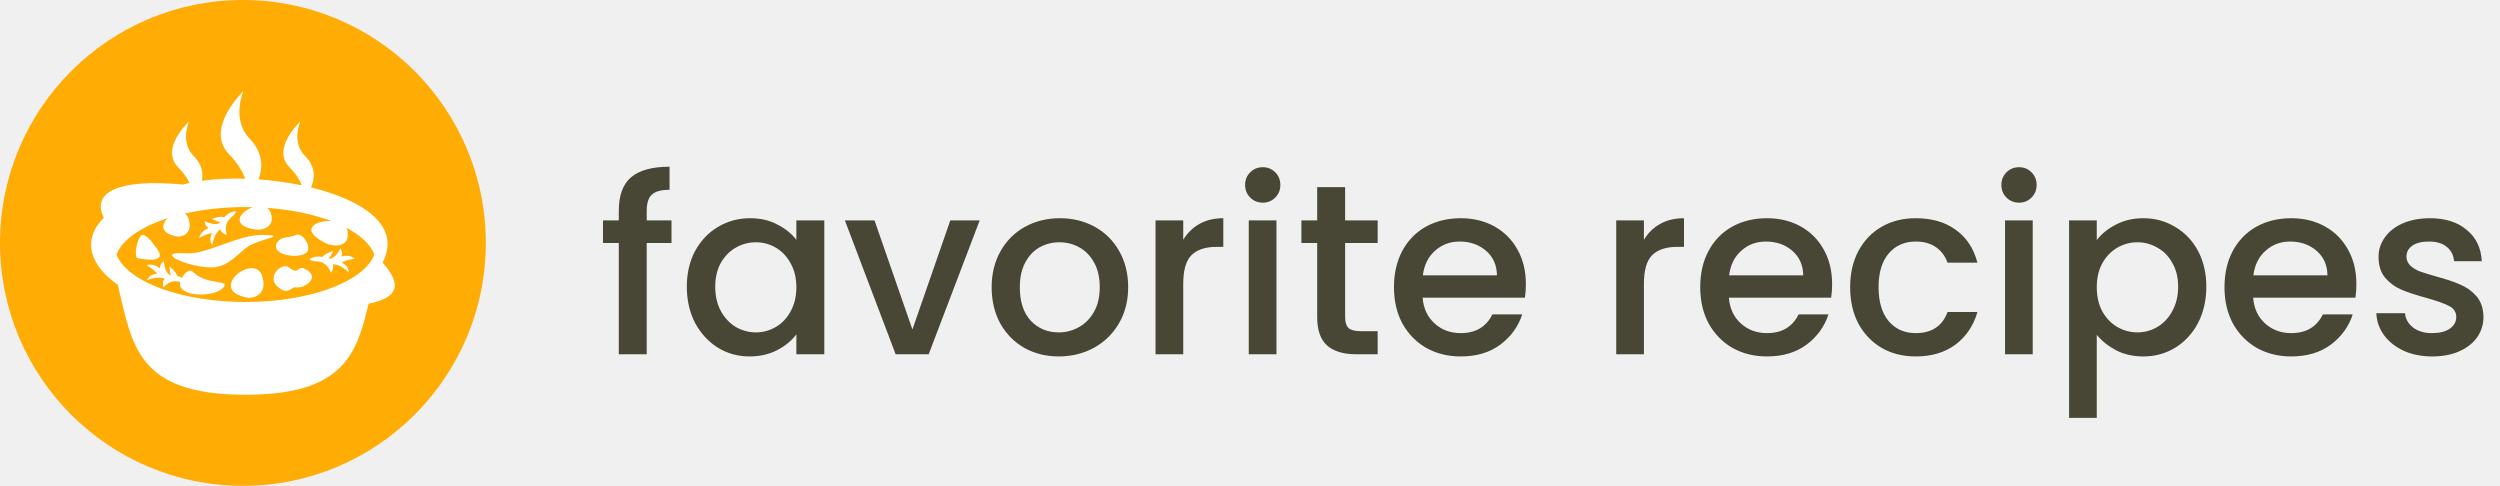
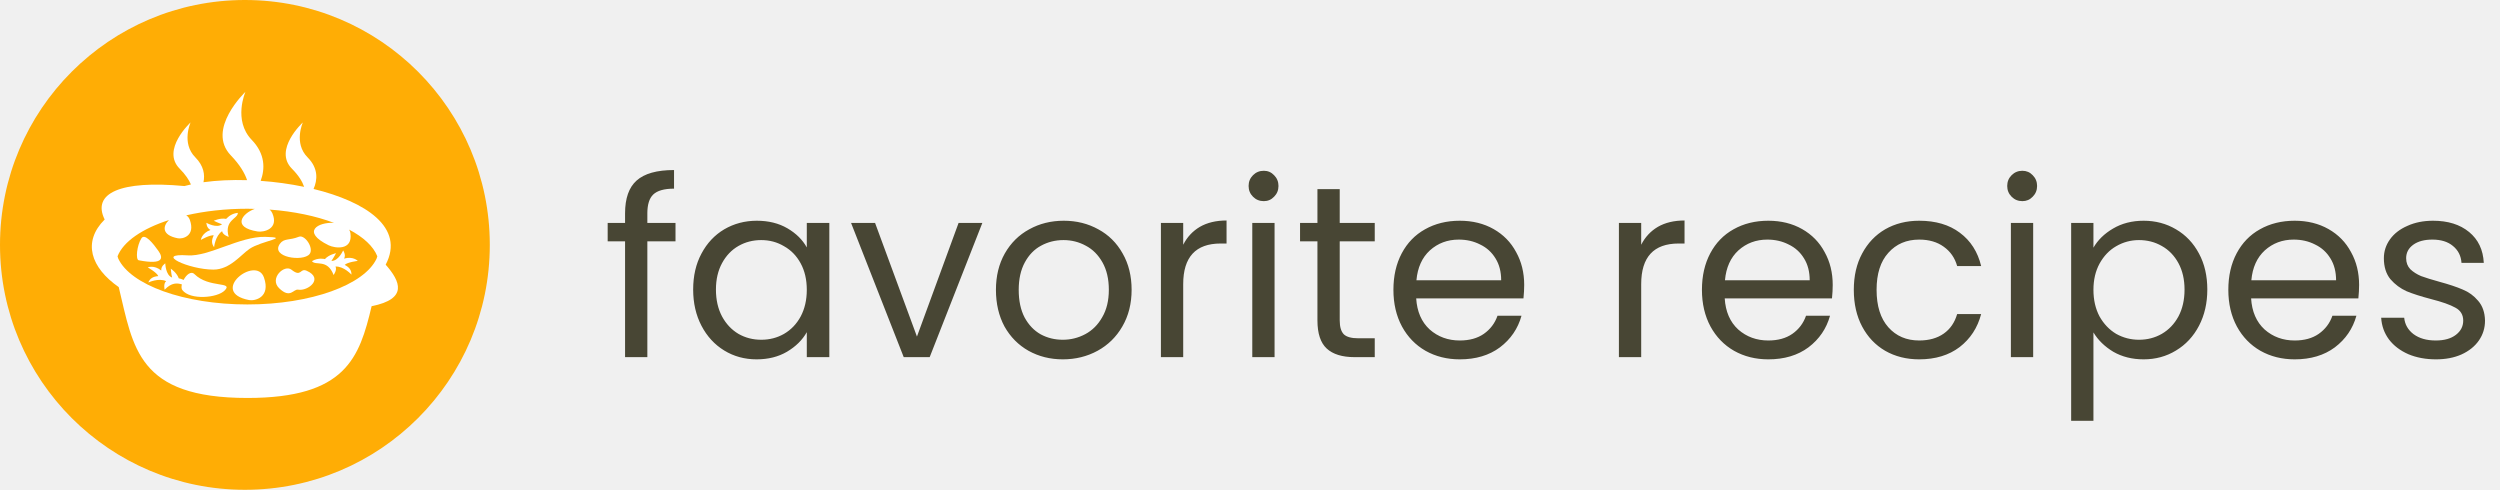
- <svg xmlns="http://www.w3.org/2000/svg" width="247" height="48" viewBox="0 0 247 48" fill="none">
+ <svg xmlns="http://www.w3.org/2000/svg" width="245" height="48" viewBox="0 0 245 48" fill="none">
  <circle cx="24" cy="24" r="24" fill="#FFAD05" />
  <path d="M37.797 25.939C39.713 22.291 35.819 19.76 30.729 18.519C31.112 17.648 31.223 16.509 30.143 15.421C28.758 14.028 29.678 12 29.678 12C29.678 12 26.771 14.681 28.607 16.53C29.284 17.212 29.637 17.811 29.805 18.311C28.4 18.021 26.977 17.825 25.546 17.724C25.973 16.562 26.015 15.102 24.668 13.705C22.823 11.79 24.052 9 24.052 9C24.052 9 20.175 12.687 22.622 15.229C23.516 16.156 23.986 16.972 24.215 17.656C22.698 17.61 21.238 17.677 19.941 17.858C20.095 17.111 19.966 16.252 19.142 15.421C17.756 14.029 18.677 12 18.677 12C18.677 12 15.77 14.681 17.606 16.53C18.181 17.11 18.518 17.627 18.712 18.077C18.492 18.125 18.28 18.177 18.076 18.233C11.755 17.642 8.997 18.948 10.257 21.51C8.059 23.708 8.885 26.216 11.636 28.136C13.07 34.047 13.44 39 24.248 39C33.892 39 35.224 35.055 36.419 30.006C40.003 29.293 39.239 27.575 37.797 25.939ZM36.904 25.349C35.703 27.909 30.494 29.836 24.248 29.836C18.003 29.836 12.793 27.909 11.592 25.349C11.566 25.273 11.542 25.194 11.518 25.117C12.089 23.666 13.948 22.407 16.559 21.564C15.946 22.157 15.819 23.043 17.433 23.353C17.895 23.442 19.163 23.134 18.609 21.56C18.532 21.34 18.405 21.192 18.25 21.104C20.044 20.693 22.08 20.456 24.248 20.456C24.491 20.456 24.73 20.465 24.969 20.471C23.718 20.915 22.698 22.282 25.252 22.686C25.816 22.775 27.364 22.467 26.688 20.893C26.628 20.753 26.534 20.63 26.413 20.538C28.806 20.714 30.974 21.175 32.727 21.84C31.186 21.753 29.476 22.703 32.215 24.041C32.802 24.328 34.587 24.591 34.342 22.854C34.324 22.728 34.279 22.608 34.212 22.5C35.613 23.239 36.59 24.134 36.978 25.117L36.904 25.349Z" fill="white" />
  <path d="M20.919 26.421C22.535 26.421 23.613 24.959 24.457 24.387C25.637 23.587 28.605 23.275 25.991 23.212C23.513 23.152 20.453 25.165 18.408 25.026C15.022 24.796 18.49 26.421 20.919 26.421Z" fill="white" />
-   <path d="M24.412 29.406C24.983 29.516 26.552 29.135 25.866 27.189C25.09 24.986 20.395 28.633 24.412 29.406Z" fill="white" />
-   <path d="M15.524 24.589C14.978 23.819 14.187 22.843 13.86 23.351C13.412 24.047 13.271 25.446 13.596 25.508C16.144 25.997 15.966 25.213 15.524 24.589Z" fill="white" />
-   <path d="M30.336 24.901C30.796 24.332 29.878 22.962 29.289 23.202C28.367 23.577 27.835 23.323 27.43 23.892C26.482 25.224 29.712 25.673 30.336 24.901Z" fill="white" />
-   <path d="M30.049 26.531C29.388 26.24 29.544 27.216 28.567 26.433C27.869 25.872 26.364 27.287 27.357 28.248C28.46 29.317 28.755 28.301 29.218 28.386C30.162 28.56 31.783 27.296 30.049 26.531Z" fill="white" />
-   <path d="M19.058 26.866C18.713 26.527 18.252 26.936 17.991 27.435C17.732 27.308 17.521 27.278 17.521 27.278C17.324 26.715 16.736 26.329 16.736 26.329C16.736 26.329 16.79 26.915 16.867 27.2C16.218 26.97 16.198 25.81 16.198 25.81C16.198 25.81 15.763 26.07 15.803 26.513C15.088 25.936 14.479 26.206 14.479 26.206C14.479 26.206 15.386 26.716 15.511 27.06C15.002 27.099 14.705 27.275 14.532 27.685C14.533 27.688 15.538 27.206 16.282 27.554C15.989 27.794 16.134 28.394 16.134 28.394C16.827 27.66 17.38 27.738 17.823 27.87C17.769 28.094 17.773 28.299 17.867 28.424C18.635 29.433 21.308 29.206 22.026 28.46C22.896 27.557 20.48 28.265 19.058 26.866Z" fill="white" />
-   <path d="M20.947 23.065C20.719 23.522 20.718 23.867 20.98 24.226C20.984 24.227 21.087 23.117 21.767 22.657C21.823 23.032 22.412 23.214 22.412 23.214C21.941 21.546 23.316 21.459 23.309 20.861C22.58 20.922 22.166 21.452 22.166 21.452C21.581 21.333 20.948 21.638 20.948 21.638C20.948 21.638 21.479 21.893 21.763 21.973C21.232 22.412 20.226 21.833 20.226 21.833C20.226 21.833 20.226 22.341 20.626 22.534C19.765 22.851 19.683 23.511 19.683 23.511C19.683 23.511 20.587 22.996 20.947 23.065Z" fill="white" />
+   <path d="M24.412 29.407C24.983 29.517 26.552 29.136 25.866 27.189C25.09 24.986 20.395 28.634 24.412 29.407Z" fill="white" />
+   <path d="M15.524 24.589C14.978 23.819 14.187 22.843 13.86 23.351C13.412 24.047 13.271 25.446 13.596 25.508C16.144 25.997 15.966 25.212 15.524 24.589Z" fill="white" />
+   <path d="M30.336 24.901C30.796 24.332 29.878 22.962 29.289 23.202C28.367 23.577 27.835 23.323 27.43 23.892C26.482 25.224 29.712 25.674 30.336 24.901Z" fill="white" />
+   <path d="M30.049 26.532C29.388 26.24 29.544 27.216 28.567 26.433C27.869 25.872 26.364 27.287 27.357 28.248C28.46 29.317 28.755 28.301 29.218 28.387C30.162 28.56 31.783 27.297 30.049 26.532Z" fill="white" />
+   <path d="M19.058 26.866C18.713 26.526 18.252 26.936 17.991 27.434C17.732 27.308 17.521 27.278 17.521 27.278C17.324 26.715 16.736 26.329 16.736 26.329C16.736 26.329 16.79 26.915 16.867 27.2C16.218 26.97 16.198 25.809 16.198 25.809C16.198 25.809 15.763 26.07 15.803 26.512C15.088 25.936 14.479 26.206 14.479 26.206C14.479 26.206 15.386 26.715 15.511 27.059C15.002 27.099 14.705 27.275 14.532 27.684C14.533 27.688 15.538 27.206 16.282 27.554C15.989 27.794 16.134 28.393 16.134 28.393C16.827 27.66 17.38 27.738 17.823 27.869C17.769 28.094 17.773 28.299 17.867 28.424C18.635 29.433 21.308 29.206 22.026 28.459C22.896 27.557 20.48 28.265 19.058 26.866Z" fill="white" />
+   <path d="M20.947 23.065C20.719 23.522 20.718 23.867 20.98 24.226C20.984 24.227 21.087 23.117 21.767 22.657C21.823 23.032 22.412 23.214 22.412 23.214C21.941 21.546 23.316 21.459 23.309 20.86C22.58 20.922 22.166 21.452 22.166 21.452C21.581 21.332 20.948 21.638 20.948 21.638C20.948 21.638 21.479 21.892 21.763 21.973C21.232 22.412 20.226 21.833 20.226 21.833C20.226 21.833 20.226 22.341 20.626 22.534C19.765 22.851 19.683 23.511 19.683 23.511C19.683 23.511 20.587 22.995 20.947 23.065Z" fill="white" />
  <path d="M33.722 25.343C33.929 24.95 33.627 24.541 33.627 24.541C33.627 24.541 33.163 25.605 32.475 25.569C32.656 25.334 32.931 24.814 32.931 24.814C32.931 24.814 32.24 24.946 31.841 25.39C31.841 25.39 31.193 25.21 30.571 25.594C30.922 26.079 32.079 25.331 32.693 26.951C32.693 26.951 33.057 26.455 32.879 26.12C33.7 26.085 34.443 26.916 34.446 26.913C34.443 26.468 34.236 26.192 33.781 25.96C34.029 25.691 35.062 25.568 35.062 25.568C35.062 25.568 34.604 25.085 33.722 25.343Z" fill="white" />
-   <path d="M66.344 24.008H63.896V35H61.136V24.008H59.576V21.776H61.136V20.84C61.136 19.32 61.536 18.216 62.336 17.528C63.152 16.824 64.424 16.472 66.152 16.472V18.752C65.32 18.752 64.736 18.912 64.4 19.232C64.064 19.536 63.896 20.072 63.896 20.84V21.776H66.344V24.008ZM67.857 28.328C67.857 27 68.129 25.824 68.673 24.8C69.233 23.776 69.985 22.984 70.929 22.424C71.889 21.848 72.945 21.56 74.097 21.56C75.137 21.56 76.041 21.768 76.809 22.184C77.593 22.584 78.217 23.088 78.681 23.696V21.776H81.441V35H78.681V33.032C78.217 33.656 77.585 34.176 76.785 34.592C75.985 35.008 75.073 35.216 74.049 35.216C72.913 35.216 71.873 34.928 70.929 34.352C69.985 33.76 69.233 32.944 68.673 31.904C68.129 30.848 67.857 29.656 67.857 28.328ZM78.681 28.376C78.681 27.464 78.489 26.672 78.105 26C77.737 25.328 77.249 24.816 76.641 24.464C76.033 24.112 75.377 23.936 74.673 23.936C73.969 23.936 73.313 24.112 72.705 24.464C72.097 24.8 71.601 25.304 71.217 25.976C70.849 26.632 70.665 27.416 70.665 28.328C70.665 29.24 70.849 30.04 71.217 30.728C71.601 31.416 72.097 31.944 72.705 32.312C73.329 32.664 73.985 32.84 74.673 32.84C75.377 32.84 76.033 32.664 76.641 32.312C77.249 31.96 77.737 31.448 78.105 30.776C78.489 30.088 78.681 29.288 78.681 28.376ZM90.146 32.552L93.89 21.776H96.794L91.754 35H88.49L83.474 21.776H86.402L90.146 32.552ZM104.599 35.216C103.351 35.216 102.223 34.936 101.215 34.376C100.207 33.8 99.415 33 98.838 31.976C98.263 30.936 97.975 29.736 97.975 28.376C97.975 27.032 98.27 25.84 98.862 24.8C99.454 23.76 100.263 22.96 101.287 22.4C102.311 21.84 103.455 21.56 104.719 21.56C105.983 21.56 107.127 21.84 108.151 22.4C109.175 22.96 109.983 23.76 110.575 24.8C111.167 25.84 111.463 27.032 111.463 28.376C111.463 29.72 111.159 30.912 110.551 31.952C109.943 32.992 109.111 33.8 108.055 34.376C107.015 34.936 105.863 35.216 104.599 35.216ZM104.599 32.84C105.303 32.84 105.959 32.672 106.567 32.336C107.191 32 107.695 31.496 108.079 30.824C108.463 30.152 108.655 29.336 108.655 28.376C108.655 27.416 108.471 26.608 108.103 25.952C107.735 25.28 107.247 24.776 106.639 24.44C106.031 24.104 105.375 23.936 104.671 23.936C103.967 23.936 103.311 24.104 102.703 24.44C102.111 24.776 101.639 25.28 101.287 25.952C100.935 26.608 100.759 27.416 100.759 28.376C100.759 29.8 101.119 30.904 101.839 31.688C102.575 32.456 103.495 32.84 104.599 32.84ZM116.903 23.696C117.303 23.024 117.831 22.504 118.487 22.136C119.159 21.752 119.951 21.56 120.863 21.56V24.392H120.167C119.095 24.392 118.279 24.664 117.719 25.208C117.175 25.752 116.903 26.696 116.903 28.04V35H114.167V21.776H116.903V23.696ZM124.77 20.024C124.274 20.024 123.858 19.856 123.522 19.52C123.186 19.184 123.018 18.768 123.018 18.272C123.018 17.776 123.186 17.36 123.522 17.024C123.858 16.688 124.274 16.52 124.77 16.52C125.25 16.52 125.658 16.688 125.994 17.024C126.33 17.36 126.498 17.776 126.498 18.272C126.498 18.768 126.33 19.184 125.994 19.52C125.658 19.856 125.25 20.024 124.77 20.024ZM126.114 21.776V35H123.378V21.776H126.114ZM132.898 24.008V31.328C132.898 31.824 133.01 32.184 133.234 32.408C133.474 32.616 133.874 32.72 134.434 32.72H136.114V35H133.954C132.722 35 131.778 34.712 131.122 34.136C130.466 33.56 130.138 32.624 130.138 31.328V24.008H128.578V21.776H130.138V18.488H132.898V21.776H136.114V24.008H132.898ZM150.756 28.064C150.756 28.56 150.724 29.008 150.66 29.408H140.556C140.636 30.464 141.028 31.312 141.732 31.952C142.436 32.592 143.3 32.912 144.324 32.912C145.796 32.912 146.836 32.296 147.444 31.064H150.396C149.996 32.28 149.268 33.28 148.212 34.064C147.172 34.832 145.876 35.216 144.324 35.216C143.06 35.216 141.924 34.936 140.916 34.376C139.924 33.8 139.14 33 138.564 31.976C138.004 30.936 137.724 29.736 137.724 28.376C137.724 27.016 137.996 25.824 138.54 24.8C139.1 23.76 139.876 22.96 140.868 22.4C141.876 21.84 143.028 21.56 144.324 21.56C145.572 21.56 146.684 21.832 147.66 22.376C148.636 22.92 149.396 23.688 149.94 24.68C150.484 25.656 150.756 26.784 150.756 28.064ZM147.9 27.2C147.884 26.192 147.524 25.384 146.82 24.776C146.116 24.168 145.244 23.864 144.204 23.864C143.26 23.864 142.452 24.168 141.78 24.776C141.108 25.368 140.708 26.176 140.58 27.2H147.9ZM162.419 23.696C162.819 23.024 163.347 22.504 164.003 22.136C164.675 21.752 165.467 21.56 166.379 21.56V24.392H165.683C164.611 24.392 163.795 24.664 163.235 25.208C162.691 25.752 162.419 26.696 162.419 28.04V35H159.683V21.776H162.419V23.696ZM181.014 28.064C181.014 28.56 180.982 29.008 180.918 29.408H170.814C170.894 30.464 171.286 31.312 171.99 31.952C172.694 32.592 173.558 32.912 174.582 32.912C176.054 32.912 177.094 32.296 177.702 31.064H180.654C180.254 32.28 179.526 33.28 178.47 34.064C177.43 34.832 176.134 35.216 174.582 35.216C173.318 35.216 172.182 34.936 171.174 34.376C170.182 33.8 169.398 33 168.822 31.976C168.262 30.936 167.982 29.736 167.982 28.376C167.982 27.016 168.254 25.824 168.798 24.8C169.358 23.76 170.134 22.96 171.126 22.4C172.134 21.84 173.286 21.56 174.582 21.56C175.83 21.56 176.942 21.832 177.918 22.376C178.894 22.92 179.654 23.688 180.198 24.68C180.742 25.656 181.014 26.784 181.014 28.064ZM178.158 27.2C178.142 26.192 177.782 25.384 177.078 24.776C176.374 24.168 175.502 23.864 174.462 23.864C173.518 23.864 172.71 24.168 172.038 24.776C171.366 25.368 170.966 26.176 170.838 27.2H178.158ZM182.794 28.376C182.794 27.016 183.066 25.824 183.61 24.8C184.17 23.76 184.938 22.96 185.914 22.4C186.89 21.84 188.01 21.56 189.274 21.56C190.874 21.56 192.194 21.944 193.234 22.712C194.29 23.464 195.002 24.544 195.37 25.952H192.418C192.178 25.296 191.794 24.784 191.266 24.416C190.738 24.048 190.074 23.864 189.274 23.864C188.154 23.864 187.258 24.264 186.586 25.064C185.93 25.848 185.602 26.952 185.602 28.376C185.602 29.8 185.93 30.912 186.586 31.712C187.258 32.512 188.154 32.912 189.274 32.912C190.858 32.912 191.906 32.216 192.418 30.824H195.37C194.986 32.168 194.266 33.24 193.21 34.04C192.154 34.824 190.842 35.216 189.274 35.216C188.01 35.216 186.89 34.936 185.914 34.376C184.938 33.8 184.17 33 183.61 31.976C183.066 30.936 182.794 29.736 182.794 28.376ZM199.489 20.024C198.993 20.024 198.577 19.856 198.241 19.52C197.905 19.184 197.737 18.768 197.737 18.272C197.737 17.776 197.905 17.36 198.241 17.024C198.577 16.688 198.993 16.52 199.489 16.52C199.969 16.52 200.377 16.688 200.713 17.024C201.049 17.36 201.217 17.776 201.217 18.272C201.217 18.768 201.049 19.184 200.713 19.52C200.377 19.856 199.969 20.024 199.489 20.024ZM200.833 21.776V35H198.097V21.776H200.833ZM207.161 23.72C207.625 23.112 208.257 22.6 209.057 22.184C209.857 21.768 210.761 21.56 211.769 21.56C212.921 21.56 213.969 21.848 214.913 22.424C215.873 22.984 216.625 23.776 217.169 24.8C217.713 25.824 217.985 27 217.985 28.328C217.985 29.656 217.713 30.848 217.169 31.904C216.625 32.944 215.873 33.76 214.913 34.352C213.969 34.928 212.921 35.216 211.769 35.216C210.761 35.216 209.865 35.016 209.081 34.616C208.297 34.2 207.657 33.688 207.161 33.08V41.288H204.425V21.776H207.161V23.72ZM215.201 28.328C215.201 27.416 215.009 26.632 214.625 25.976C214.257 25.304 213.761 24.8 213.137 24.464C212.529 24.112 211.873 23.936 211.169 23.936C210.481 23.936 209.825 24.112 209.201 24.464C208.593 24.816 208.097 25.328 207.713 26C207.345 26.672 207.161 27.464 207.161 28.376C207.161 29.288 207.345 30.088 207.713 30.776C208.097 31.448 208.593 31.96 209.201 32.312C209.825 32.664 210.481 32.84 211.169 32.84C211.873 32.84 212.529 32.664 213.137 32.312C213.761 31.944 214.257 31.416 214.625 30.728C215.009 30.04 215.201 29.24 215.201 28.328ZM232.811 28.064C232.811 28.56 232.779 29.008 232.715 29.408H222.611C222.691 30.464 223.083 31.312 223.787 31.952C224.491 32.592 225.355 32.912 226.379 32.912C227.851 32.912 228.891 32.296 229.499 31.064H232.451C232.051 32.28 231.323 33.28 230.267 34.064C229.227 34.832 227.931 35.216 226.379 35.216C225.115 35.216 223.979 34.936 222.971 34.376C221.979 33.8 221.195 33 220.619 31.976C220.059 30.936 219.779 29.736 219.779 28.376C219.779 27.016 220.051 25.824 220.595 24.8C221.155 23.76 221.931 22.96 222.923 22.4C223.931 21.84 225.083 21.56 226.379 21.56C227.627 21.56 228.739 21.832 229.715 22.376C230.691 22.92 231.451 23.688 231.995 24.68C232.539 25.656 232.811 26.784 232.811 28.064ZM229.955 27.2C229.939 26.192 229.579 25.384 228.875 24.776C228.171 24.168 227.299 23.864 226.259 23.864C225.315 23.864 224.507 24.168 223.835 24.776C223.163 25.368 222.763 26.176 222.635 27.2H229.955ZM240.303 35.216C239.263 35.216 238.327 35.032 237.495 34.664C236.679 34.28 236.031 33.768 235.551 33.128C235.071 32.472 234.815 31.744 234.783 30.944H237.615C237.663 31.504 237.927 31.976 238.407 32.36C238.903 32.728 239.519 32.912 240.255 32.912C241.023 32.912 241.615 32.768 242.031 32.48C242.463 32.176 242.679 31.792 242.679 31.328C242.679 30.832 242.439 30.464 241.959 30.224C241.495 29.984 240.751 29.72 239.727 29.432C238.735 29.16 237.927 28.896 237.303 28.64C236.679 28.384 236.135 27.992 235.671 27.464C235.223 26.936 234.999 26.24 234.999 25.376C234.999 24.672 235.207 24.032 235.623 23.456C236.039 22.864 236.631 22.4 237.399 22.064C238.183 21.728 239.079 21.56 240.087 21.56C241.591 21.56 242.799 21.944 243.711 22.712C244.639 23.464 245.135 24.496 245.199 25.808H242.463C242.415 25.216 242.175 24.744 241.743 24.392C241.311 24.04 240.727 23.864 239.991 23.864C239.271 23.864 238.719 24 238.335 24.272C237.951 24.544 237.759 24.904 237.759 25.352C237.759 25.704 237.887 26 238.143 26.24C238.399 26.48 238.711 26.672 239.079 26.816C239.447 26.944 239.991 27.112 240.711 27.32C241.671 27.576 242.455 27.84 243.063 28.112C243.687 28.368 244.223 28.752 244.671 29.264C245.119 29.776 245.351 30.456 245.367 31.304C245.367 32.056 245.159 32.728 244.743 33.32C244.327 33.912 243.735 34.376 242.967 34.712C242.215 35.048 241.327 35.216 240.303 35.216Z" fill="#484634" />
+   <path d="M66.2 23.648H63.44V35H61.256V23.648H59.552V21.848H61.256V20.912C61.256 19.44 61.632 18.368 62.384 17.696C63.152 17.008 64.376 16.664 66.056 16.664V18.488C65.096 18.488 64.416 18.68 64.016 19.064C63.632 19.432 63.44 20.048 63.44 20.912V21.848H66.2V23.648ZM67.93 28.376C67.93 27.032 68.202 25.856 68.746 24.848C69.29 23.824 70.034 23.032 70.978 22.472C71.938 21.912 73.002 21.632 74.17 21.632C75.322 21.632 76.322 21.88 77.17 22.376C78.018 22.872 78.65 23.496 79.066 24.248V21.848H81.274V35H79.066V32.552C78.634 33.32 77.986 33.96 77.122 34.472C76.274 34.968 75.282 35.216 74.146 35.216C72.978 35.216 71.922 34.928 70.978 34.352C70.034 33.776 69.29 32.968 68.746 31.928C68.202 30.888 67.93 29.704 67.93 28.376ZM79.066 28.4C79.066 27.408 78.866 26.544 78.466 25.808C78.066 25.072 77.522 24.512 76.834 24.128C76.162 23.728 75.418 23.528 74.602 23.528C73.786 23.528 73.042 23.72 72.37 24.104C71.698 24.488 71.162 25.048 70.762 25.784C70.362 26.52 70.162 27.384 70.162 28.376C70.162 29.384 70.362 30.264 70.762 31.016C71.162 31.752 71.698 32.32 72.37 32.72C73.042 33.104 73.786 33.296 74.602 33.296C75.418 33.296 76.162 33.104 76.834 32.72C77.522 32.32 78.066 31.752 78.466 31.016C78.866 30.264 79.066 29.392 79.066 28.4ZM89.861 32.984L93.941 21.848H96.269L91.109 35H88.565L83.405 21.848H85.757L89.861 32.984ZM104.154 35.216C102.922 35.216 101.802 34.936 100.794 34.376C99.802 33.816 99.018 33.024 98.442 32C97.882 30.96 97.602 29.76 97.602 28.4C97.602 27.056 97.89 25.872 98.466 24.848C99.058 23.808 99.858 23.016 100.866 22.472C101.874 21.912 103.002 21.632 104.25 21.632C105.498 21.632 106.626 21.912 107.634 22.472C108.642 23.016 109.434 23.8 110.01 24.824C110.602 25.848 110.898 27.04 110.898 28.4C110.898 29.76 110.594 30.96 109.986 32C109.394 33.024 108.586 33.816 107.562 34.376C106.538 34.936 105.402 35.216 104.154 35.216ZM104.154 33.296C104.938 33.296 105.674 33.112 106.362 32.744C107.05 32.376 107.602 31.824 108.018 31.088C108.45 30.352 108.666 29.456 108.666 28.4C108.666 27.344 108.458 26.448 108.042 25.712C107.626 24.976 107.082 24.432 106.41 24.08C105.738 23.712 105.01 23.528 104.226 23.528C103.426 23.528 102.69 23.712 102.018 24.08C101.362 24.432 100.834 24.976 100.434 25.712C100.034 26.448 99.834 27.344 99.834 28.4C99.834 29.472 100.026 30.376 100.41 31.112C100.81 31.848 101.338 32.4 101.994 32.768C102.65 33.12 103.37 33.296 104.154 33.296ZM115.954 23.984C116.338 23.232 116.882 22.648 117.586 22.232C118.306 21.816 119.178 21.608 120.202 21.608V23.864H119.626C117.178 23.864 115.954 25.192 115.954 27.848V35H113.77V21.848H115.954V23.984ZM123.851 19.712C123.435 19.712 123.083 19.568 122.795 19.28C122.507 18.992 122.363 18.64 122.363 18.224C122.363 17.808 122.507 17.456 122.795 17.168C123.083 16.88 123.435 16.736 123.851 16.736C124.251 16.736 124.587 16.88 124.859 17.168C125.147 17.456 125.291 17.808 125.291 18.224C125.291 18.64 125.147 18.992 124.859 19.28C124.587 19.568 124.251 19.712 123.851 19.712ZM124.907 21.848V35H122.723V21.848H124.907ZM131.293 23.648V31.4C131.293 32.04 131.429 32.496 131.701 32.768C131.973 33.024 132.445 33.152 133.117 33.152H134.725V35H132.757C131.541 35 130.629 34.72 130.021 34.16C129.413 33.6 129.109 32.68 129.109 31.4V23.648H127.405V21.848H129.109V18.536H131.293V21.848H134.725V23.648H131.293ZM149.371 27.92C149.371 28.336 149.347 28.776 149.299 29.24H138.787C138.867 30.536 139.307 31.552 140.107 32.288C140.923 33.008 141.907 33.368 143.059 33.368C144.003 33.368 144.787 33.152 145.411 32.72C146.051 32.272 146.499 31.68 146.755 30.944H149.107C148.755 32.208 148.051 33.24 146.995 34.04C145.939 34.824 144.627 35.216 143.059 35.216C141.811 35.216 140.691 34.936 139.699 34.376C138.723 33.816 137.955 33.024 137.395 32C136.835 30.96 136.555 29.76 136.555 28.4C136.555 27.04 136.827 25.848 137.371 24.824C137.915 23.8 138.675 23.016 139.651 22.472C140.643 21.912 141.779 21.632 143.059 21.632C144.307 21.632 145.411 21.904 146.371 22.448C147.331 22.992 148.067 23.744 148.579 24.704C149.107 25.648 149.371 26.72 149.371 27.92ZM147.115 27.464C147.115 26.632 146.931 25.92 146.563 25.328C146.195 24.72 145.691 24.264 145.051 23.96C144.427 23.64 143.731 23.48 142.963 23.48C141.859 23.48 140.915 23.832 140.131 24.536C139.363 25.24 138.923 26.216 138.811 27.464H147.115ZM160.837 23.984C161.221 23.232 161.765 22.648 162.469 22.232C163.189 21.816 164.061 21.608 165.085 21.608V23.864H164.509C162.061 23.864 160.837 25.192 160.837 27.848V35H158.653V21.848H160.837V23.984ZM179.606 27.92C179.606 28.336 179.582 28.776 179.534 29.24H169.022C169.102 30.536 169.542 31.552 170.342 32.288C171.158 33.008 172.142 33.368 173.294 33.368C174.238 33.368 175.022 33.152 175.646 32.72C176.286 32.272 176.734 31.68 176.99 30.944H179.342C178.99 32.208 178.286 33.24 177.23 34.04C176.174 34.824 174.862 35.216 173.294 35.216C172.046 35.216 170.926 34.936 169.934 34.376C168.958 33.816 168.19 33.024 167.63 32C167.07 30.96 166.79 29.76 166.79 28.4C166.79 27.04 167.062 25.848 167.606 24.824C168.15 23.8 168.91 23.016 169.886 22.472C170.878 21.912 172.014 21.632 173.294 21.632C174.542 21.632 175.646 21.904 176.606 22.448C177.566 22.992 178.302 23.744 178.814 24.704C179.342 25.648 179.606 26.72 179.606 27.92ZM177.35 27.464C177.35 26.632 177.166 25.92 176.798 25.328C176.43 24.72 175.926 24.264 175.286 23.96C174.662 23.64 173.966 23.48 173.198 23.48C172.094 23.48 171.15 23.832 170.366 24.536C169.598 25.24 169.158 26.216 169.046 27.464H177.35ZM181.673 28.4C181.673 27.04 181.945 25.856 182.489 24.848C183.033 23.824 183.785 23.032 184.745 22.472C185.721 21.912 186.833 21.632 188.081 21.632C189.697 21.632 191.025 22.024 192.065 22.808C193.121 23.592 193.817 24.68 194.153 26.072H191.801C191.577 25.272 191.137 24.64 190.481 24.176C189.841 23.712 189.041 23.48 188.081 23.48C186.833 23.48 185.825 23.912 185.057 24.776C184.289 25.624 183.905 26.832 183.905 28.4C183.905 29.984 184.289 31.208 185.057 32.072C185.825 32.936 186.833 33.368 188.081 33.368C189.041 33.368 189.841 33.144 190.481 32.696C191.121 32.248 191.561 31.608 191.801 30.776H194.153C193.801 32.12 193.097 33.2 192.041 34.016C190.985 34.816 189.665 35.216 188.081 35.216C186.833 35.216 185.721 34.936 184.745 34.376C183.785 33.816 183.033 33.024 182.489 32C181.945 30.976 181.673 29.776 181.673 28.4ZM198.195 19.712C197.779 19.712 197.427 19.568 197.139 19.28C196.851 18.992 196.707 18.64 196.707 18.224C196.707 17.808 196.851 17.456 197.139 17.168C197.427 16.88 197.779 16.736 198.195 16.736C198.595 16.736 198.931 16.88 199.203 17.168C199.491 17.456 199.635 17.808 199.635 18.224C199.635 18.64 199.491 18.992 199.203 19.28C198.931 19.568 198.595 19.712 198.195 19.712ZM199.251 21.848V35H197.067V21.848H199.251ZM205.157 24.272C205.589 23.52 206.229 22.896 207.077 22.4C207.941 21.888 208.941 21.632 210.077 21.632C211.245 21.632 212.301 21.912 213.245 22.472C214.205 23.032 214.957 23.824 215.501 24.848C216.045 25.856 216.317 27.032 216.317 28.376C216.317 29.704 216.045 30.888 215.501 31.928C214.957 32.968 214.205 33.776 213.245 34.352C212.301 34.928 211.245 35.216 210.077 35.216C208.957 35.216 207.965 34.968 207.101 34.472C206.253 33.96 205.605 33.328 205.157 32.576V41.24H202.973V21.848H205.157V24.272ZM214.085 28.376C214.085 27.384 213.885 26.52 213.485 25.784C213.085 25.048 212.541 24.488 211.853 24.104C211.181 23.72 210.437 23.528 209.621 23.528C208.821 23.528 208.077 23.728 207.389 24.128C206.717 24.512 206.173 25.08 205.757 25.832C205.357 26.568 205.157 27.424 205.157 28.4C205.157 29.392 205.357 30.264 205.757 31.016C206.173 31.752 206.717 32.32 207.389 32.72C208.077 33.104 208.821 33.296 209.621 33.296C210.437 33.296 211.181 33.104 211.853 32.72C212.541 32.32 213.085 31.752 213.485 31.016C213.885 30.264 214.085 29.384 214.085 28.376ZM231.192 27.92C231.192 28.336 231.168 28.776 231.12 29.24H220.608C220.688 30.536 221.128 31.552 221.928 32.288C222.744 33.008 223.728 33.368 224.88 33.368C225.824 33.368 226.608 33.152 227.232 32.72C227.872 32.272 228.32 31.68 228.576 30.944H230.928C230.576 32.208 229.872 33.24 228.816 34.04C227.76 34.824 226.448 35.216 224.88 35.216C223.632 35.216 222.512 34.936 221.52 34.376C220.544 33.816 219.776 33.024 219.216 32C218.656 30.96 218.376 29.76 218.376 28.4C218.376 27.04 218.648 25.848 219.192 24.824C219.736 23.8 220.496 23.016 221.472 22.472C222.464 21.912 223.6 21.632 224.88 21.632C226.128 21.632 227.232 21.904 228.192 22.448C229.152 22.992 229.888 23.744 230.4 24.704C230.928 25.648 231.192 26.72 231.192 27.92ZM228.936 27.464C228.936 26.632 228.752 25.92 228.384 25.328C228.016 24.72 227.512 24.264 226.872 23.96C226.248 23.64 225.552 23.48 224.784 23.48C223.68 23.48 222.736 23.832 221.952 24.536C221.184 25.24 220.744 26.216 220.632 27.464H228.936ZM238.731 35.216C237.723 35.216 236.819 35.048 236.019 34.712C235.219 34.36 234.587 33.88 234.123 33.272C233.659 32.648 233.403 31.936 233.355 31.136H235.611C235.675 31.792 235.979 32.328 236.523 32.744C237.083 33.16 237.811 33.368 238.707 33.368C239.539 33.368 240.195 33.184 240.675 32.816C241.155 32.448 241.395 31.984 241.395 31.424C241.395 30.848 241.139 30.424 240.627 30.152C240.115 29.864 239.323 29.584 238.251 29.312C237.275 29.056 236.475 28.8 235.851 28.544C235.243 28.272 234.715 27.88 234.267 27.368C233.835 26.84 233.619 26.152 233.619 25.304C233.619 24.632 233.819 24.016 234.219 23.456C234.619 22.896 235.187 22.456 235.923 22.136C236.659 21.8 237.499 21.632 238.443 21.632C239.899 21.632 241.075 22 241.971 22.736C242.867 23.472 243.347 24.48 243.411 25.76H241.227C241.179 25.072 240.899 24.52 240.387 24.104C239.891 23.688 239.219 23.48 238.371 23.48C237.587 23.48 236.963 23.648 236.499 23.984C236.035 24.32 235.803 24.76 235.803 25.304C235.803 25.736 235.939 26.096 236.211 26.384C236.499 26.656 236.851 26.88 237.267 27.056C237.699 27.216 238.291 27.4 239.043 27.608C239.987 27.864 240.755 28.12 241.347 28.376C241.939 28.616 242.443 28.984 242.859 29.48C243.291 29.976 243.515 30.624 243.531 31.424C243.531 32.144 243.331 32.792 242.931 33.368C242.531 33.944 241.963 34.4 241.227 34.736C240.507 35.056 239.675 35.216 238.731 35.216Z" fill="#484634" />
</svg>
